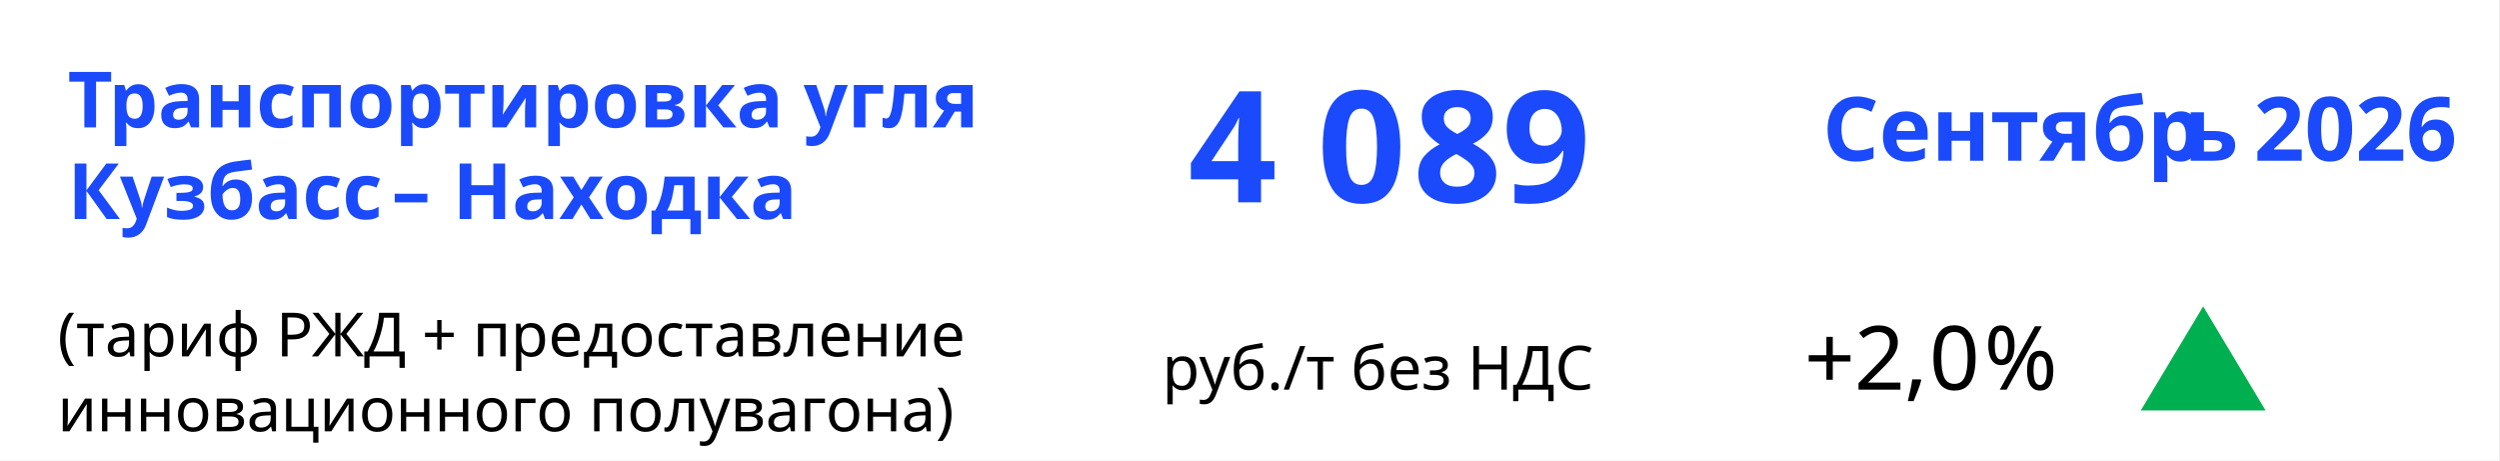
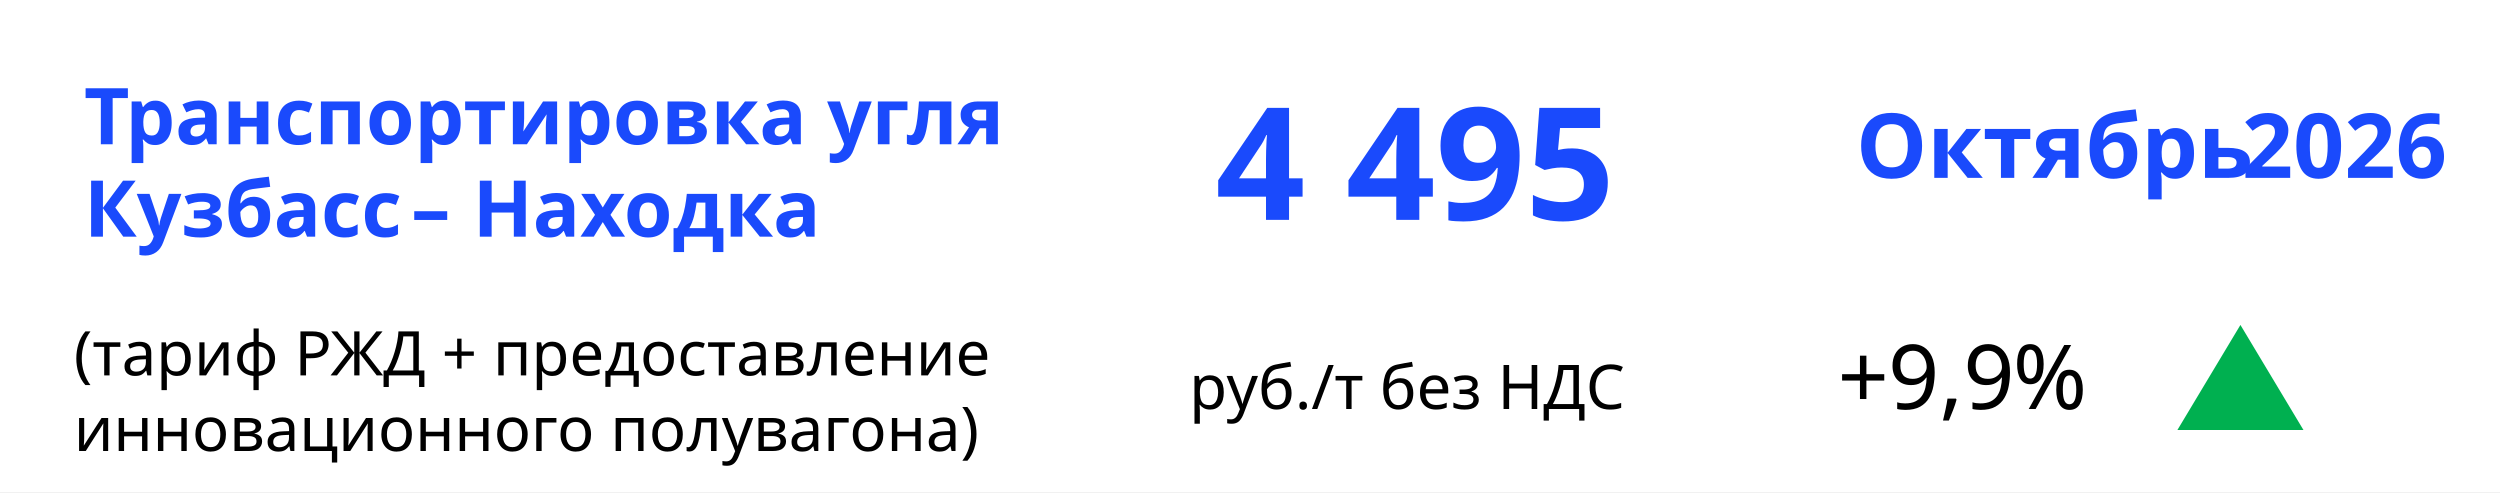
- <svg xmlns="http://www.w3.org/2000/svg" width="600.516" height="110.58" overflow="hidden" version="1.1" id="svg18">
-   <defs id="defs18" />
-   <g id="g18" transform="translate(-340.5701,-261.3981)">
+ <svg xmlns="http://www.w3.org/2000/svg" width="594.927" height="117.1" overflow="hidden" version="1.1" id="svg14">
+   <defs id="defs14" />
+   <g id="g14" transform="translate(-336.8444,-257.6723)">
    <rect x="0" y="0" width="1280" height="720" fill="#ffffff" id="rect1" />
    <text fill="#1a4afc" font-family="'Cera CY', 'Cera CY_MSFontService', sans-serif" font-weight="700" font-size="18.667px" transform="translate(356.84,292)" id="text1">Транспортировка угля</text>
    <text fill="#1a4afc" font-family="'Cera CY', 'Cera CY_MSFontService', sans-serif" font-weight="700" font-size="18.667px" transform="translate(356.84,314)" id="text2">Кузбасс</text>
    <text fill="#1a4afc" font-family="'Cera CY', 'Cera CY_MSFontService', sans-serif" font-weight="700" font-size="18.667px" transform="translate(434.674,314)" id="text3">–</text>
    <text fill="#1a4afc" font-family="'Cera CY', 'Cera CY_MSFontService', sans-serif" font-weight="700" font-size="18.667px" transform="translate(449.34,314)" id="text4">Находка</text>
    <text font-family="CeraCY-Regular, CeraCY-Regular_MSFontService, sans-serif" font-weight="400" font-size="14.667px" transform="translate(354.412,347)" id="text5">(тариф РЖД + предоставление</text>
    <text font-family="CeraCY-Regular, CeraCY-Regular_MSFontService, sans-serif" font-weight="400" font-size="14.667px" transform="translate(354.412,365)" id="text6">инновационного полувагона)</text>
    <text fill="#1a4afc" font-family="'Cera CY', 'Cera CY_MSFontService', sans-serif" font-weight="700" font-size="37.333px" transform="translate(626.1,310)" id="text7">4</text>
-     <text fill="#1a4afc" font-family="'Cera CY', 'Cera CY_MSFontService', sans-serif" font-weight="700" font-size="37.333px" transform="translate(657.1,310)" id="text8">0</text>
-     <text fill="#1a4afc" font-family="'Cera CY', 'Cera CY_MSFontService', sans-serif" font-weight="700" font-size="37.333px" transform="translate(680.1,310)" id="text9">89</text>
-     <text font-family="CeraCY-Regular, CeraCY-Regular_MSFontService, sans-serif" font-weight="400" font-size="14.667px" transform="translate(619.846,355)" id="text10">руб./т без НДС</text>
-     <text fill="#1a4afc" font-family="'Cera CY', 'Cera CY_MSFontService', sans-serif" font-weight="700" font-size="21.333px" transform="translate(778.509,300)" id="text11">Сентябр</text>
-     <text fill="#1a4afc" font-family="'Cera CY', 'Cera CY_MSFontService', sans-serif" font-weight="700" font-size="21.333px" transform="translate(865.342,300)" id="text12">ь</text>
-     <text fill="#1a4afc" font-family="'Cera CY', 'Cera CY_MSFontService', sans-serif" font-weight="700" font-size="21.333px" transform="translate(882.176,300)" id="text13">2026</text>
-     <text font-family="CeraCY-Regular, CeraCY-Regular_MSFontService, sans-serif" font-weight="400" font-size="21.333px" transform="translate(774.148,355)" id="text14">+</text>
-     <text font-family="'Cera CY', 'Cera CY_MSFontService', sans-serif" font-weight="400" font-size="21.333px" transform="translate(786.148,355)" id="text15">2</text>
-     <text font-family="'Cera CY', 'Cera CY_MSFontService', sans-serif" font-weight="400" font-size="21.333px" transform="translate(798.148,355)" id="text16">,</text>
-     <text font-family="'Cera CY', 'Cera CY_MSFontService', sans-serif" font-weight="400" font-size="21.333px" transform="translate(804.148,355)" id="text17">0</text>
-     <text font-family="CeraCY-Regular, CeraCY-Regular_MSFontService, sans-serif" font-weight="400" font-size="21.333px" transform="translate(817.315,355)" id="text18">%</text>
-     <path d="m 855,360 15,-25 15,25 z" fill="#00b050" fill-rule="evenodd" id="path18" />
+     <text fill="#1a4afc" font-family="'Cera CY', 'Cera CY_MSFontService', sans-serif" font-weight="700" font-size="37.333px" transform="translate(657.1,310)" id="text8">495</text>
+     <text font-family="CeraCY-Regular, CeraCY-Regular_MSFontService, sans-serif" font-weight="400" font-size="14.667px" transform="translate(619.846,355)" id="text9">руб./т без НДС</text>
+     <text fill="#1a4afc" font-family="'Cera CY', 'Cera CY_MSFontService', sans-serif" font-weight="700" font-size="21.333px" transform="translate(778.509,300)" id="text10">Октябрь</text>
+     <text fill="#1a4afc" font-family="'Cera CY', 'Cera CY_MSFontService', sans-serif" font-weight="700" font-size="21.333px" transform="translate(870.342,300)" id="text11">2026</text>
+     <text font-family="CeraCY-Regular, CeraCY-Regular_MSFontService, sans-serif" font-weight="400" font-size="21.333px" transform="translate(774.148,355)" id="text12">+</text>
+     <text font-family="'Cera CY', 'Cera CY_MSFontService', sans-serif" font-weight="400" font-size="21.333px" transform="translate(786.148,355)" id="text13">9,9</text>
+     <text font-family="CeraCY-Regular, CeraCY-Regular_MSFontService, sans-serif" font-weight="400" font-size="21.333px" transform="translate(815.815,355)" id="text14">%</text>
+     <path d="m 855,360 15,-25 15,25 z" fill="#00b050" fill-rule="evenodd" id="path14" />
  </g>
-   <rect style="opacity:0;fill:#000000;stroke:#ffffff;stroke-width:0.671" id="rect18" width="599.845" height="109.909" x="0.335" y="0.335" rx="3.6723341e-07" ry="1.3183594e-05" />
+   <rect style="opacity:0;fill:#000000;stroke:#ffffff;stroke-width:0.671" id="rect14" width="594.256" height="116.43" x="0.335" y="0.335" rx="3.6723341e-07" ry="1.3183594e-05" />
</svg>
